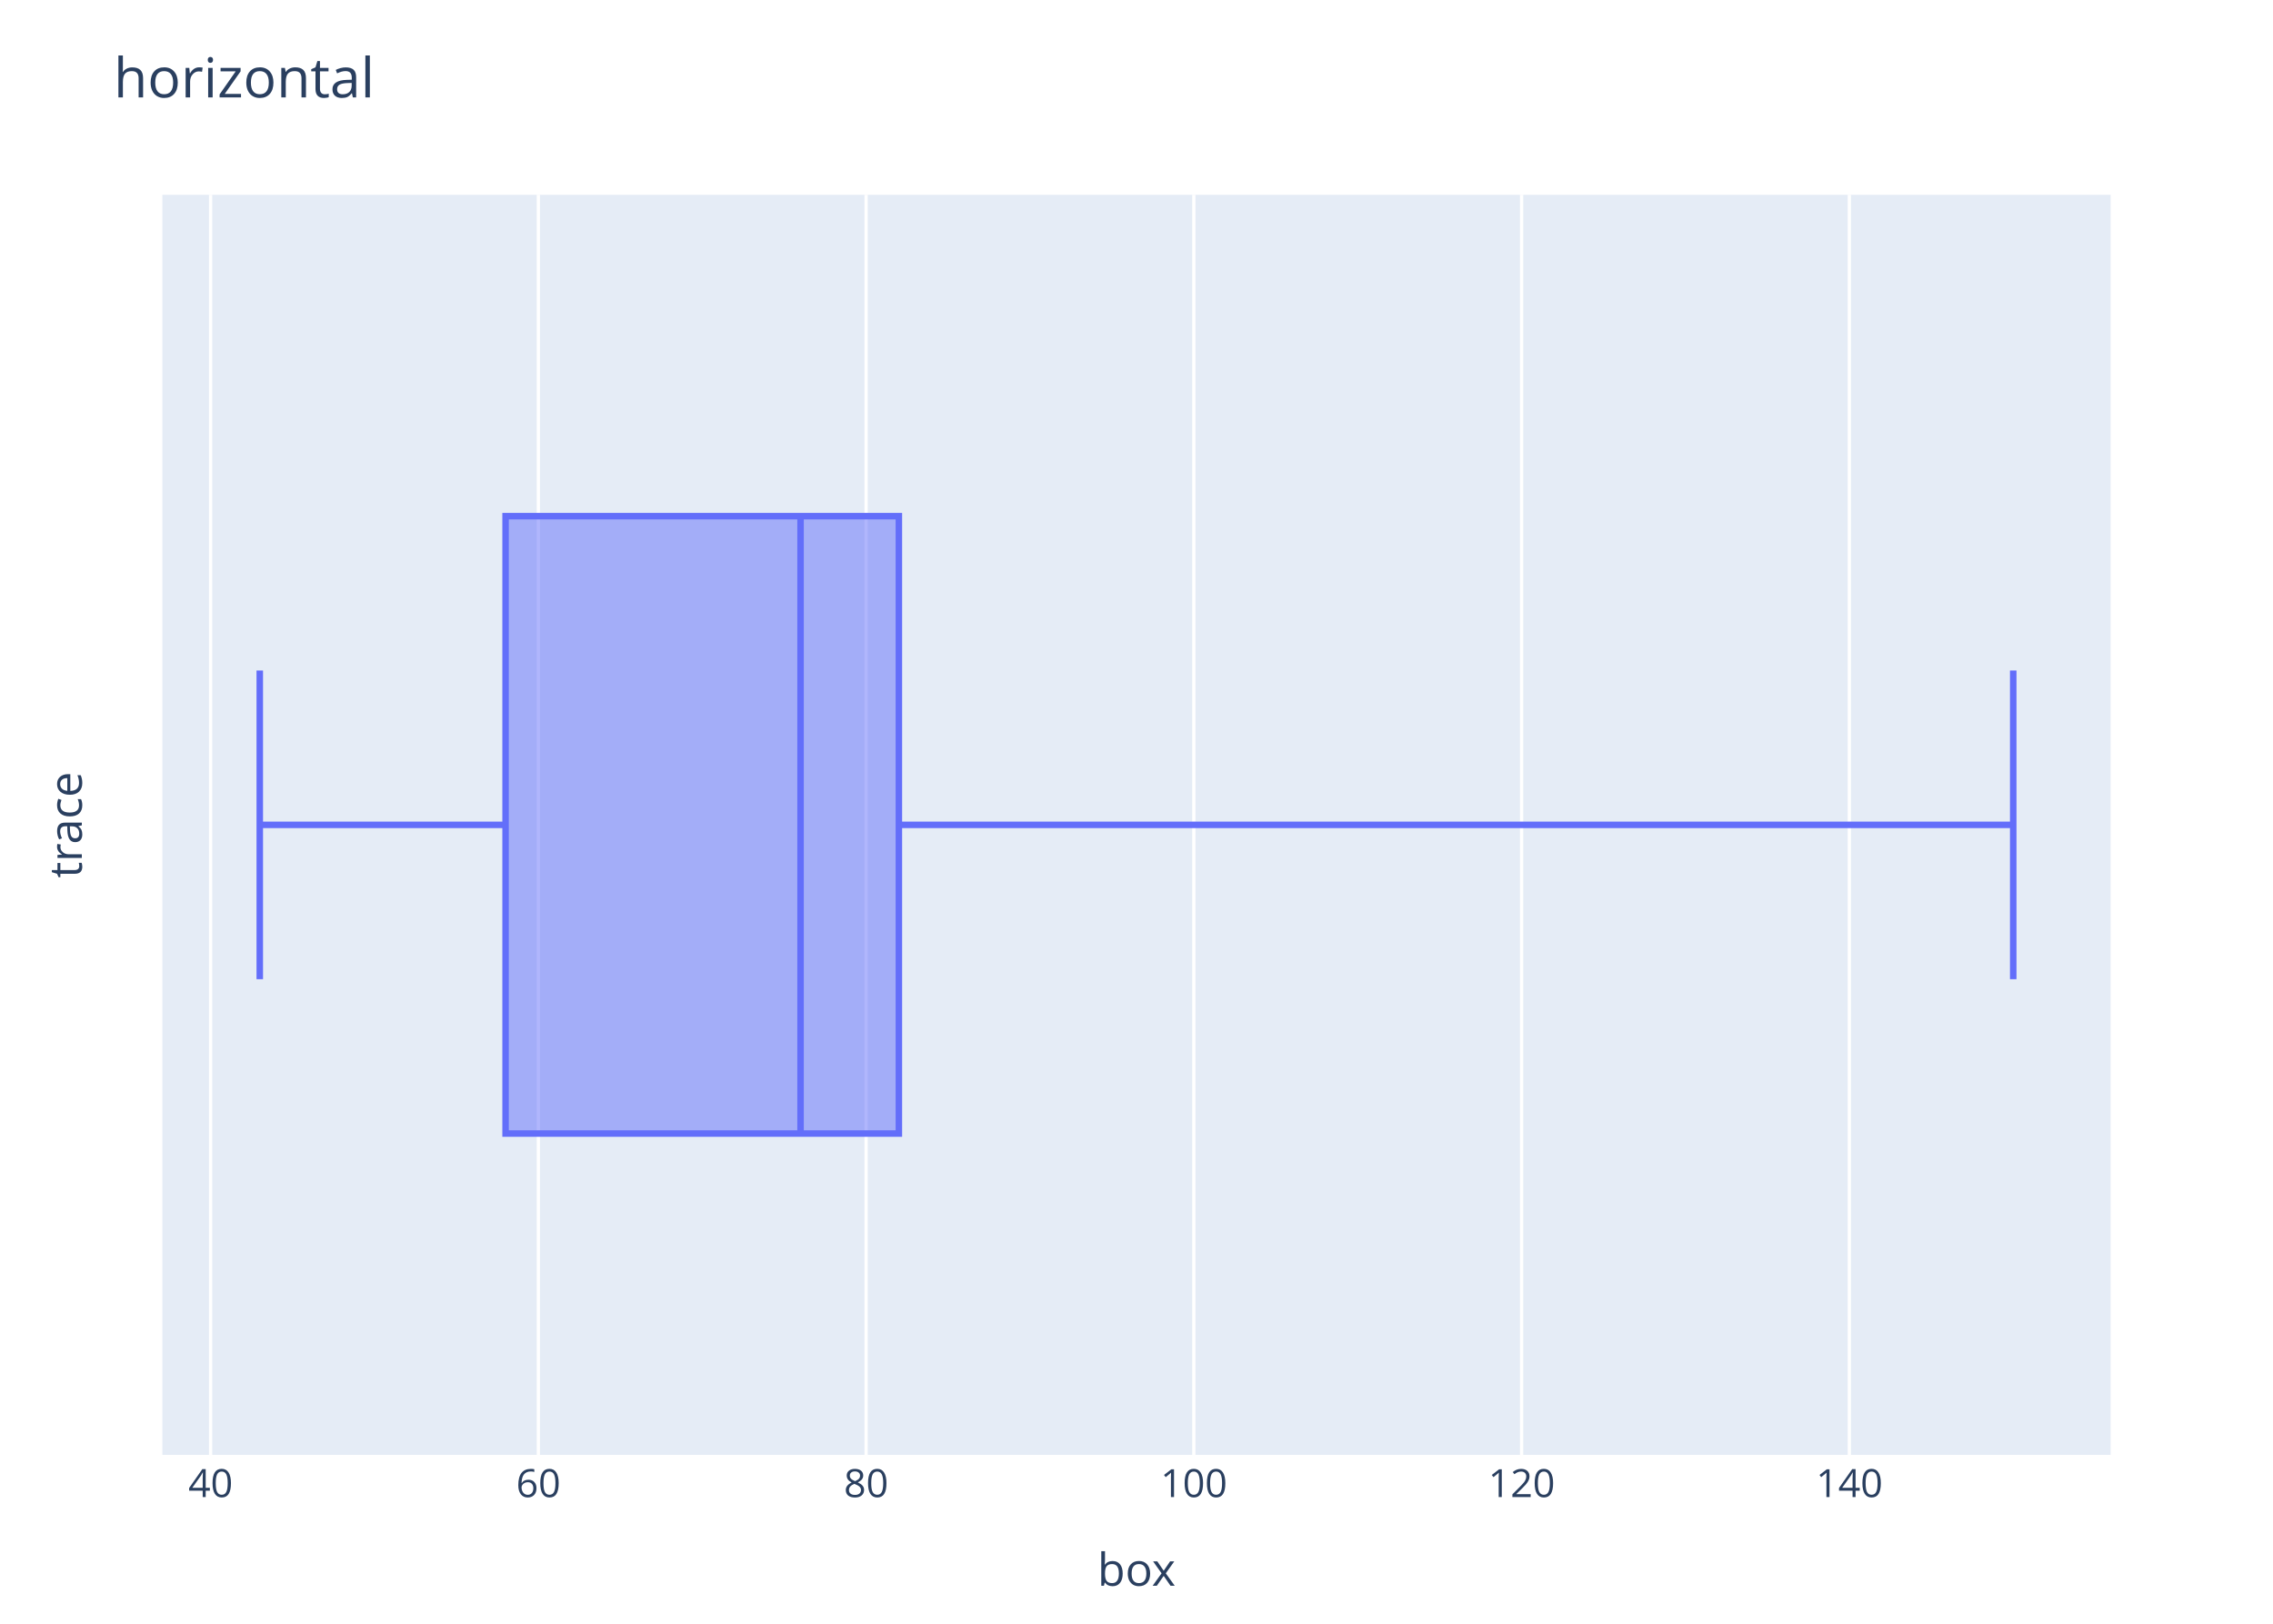
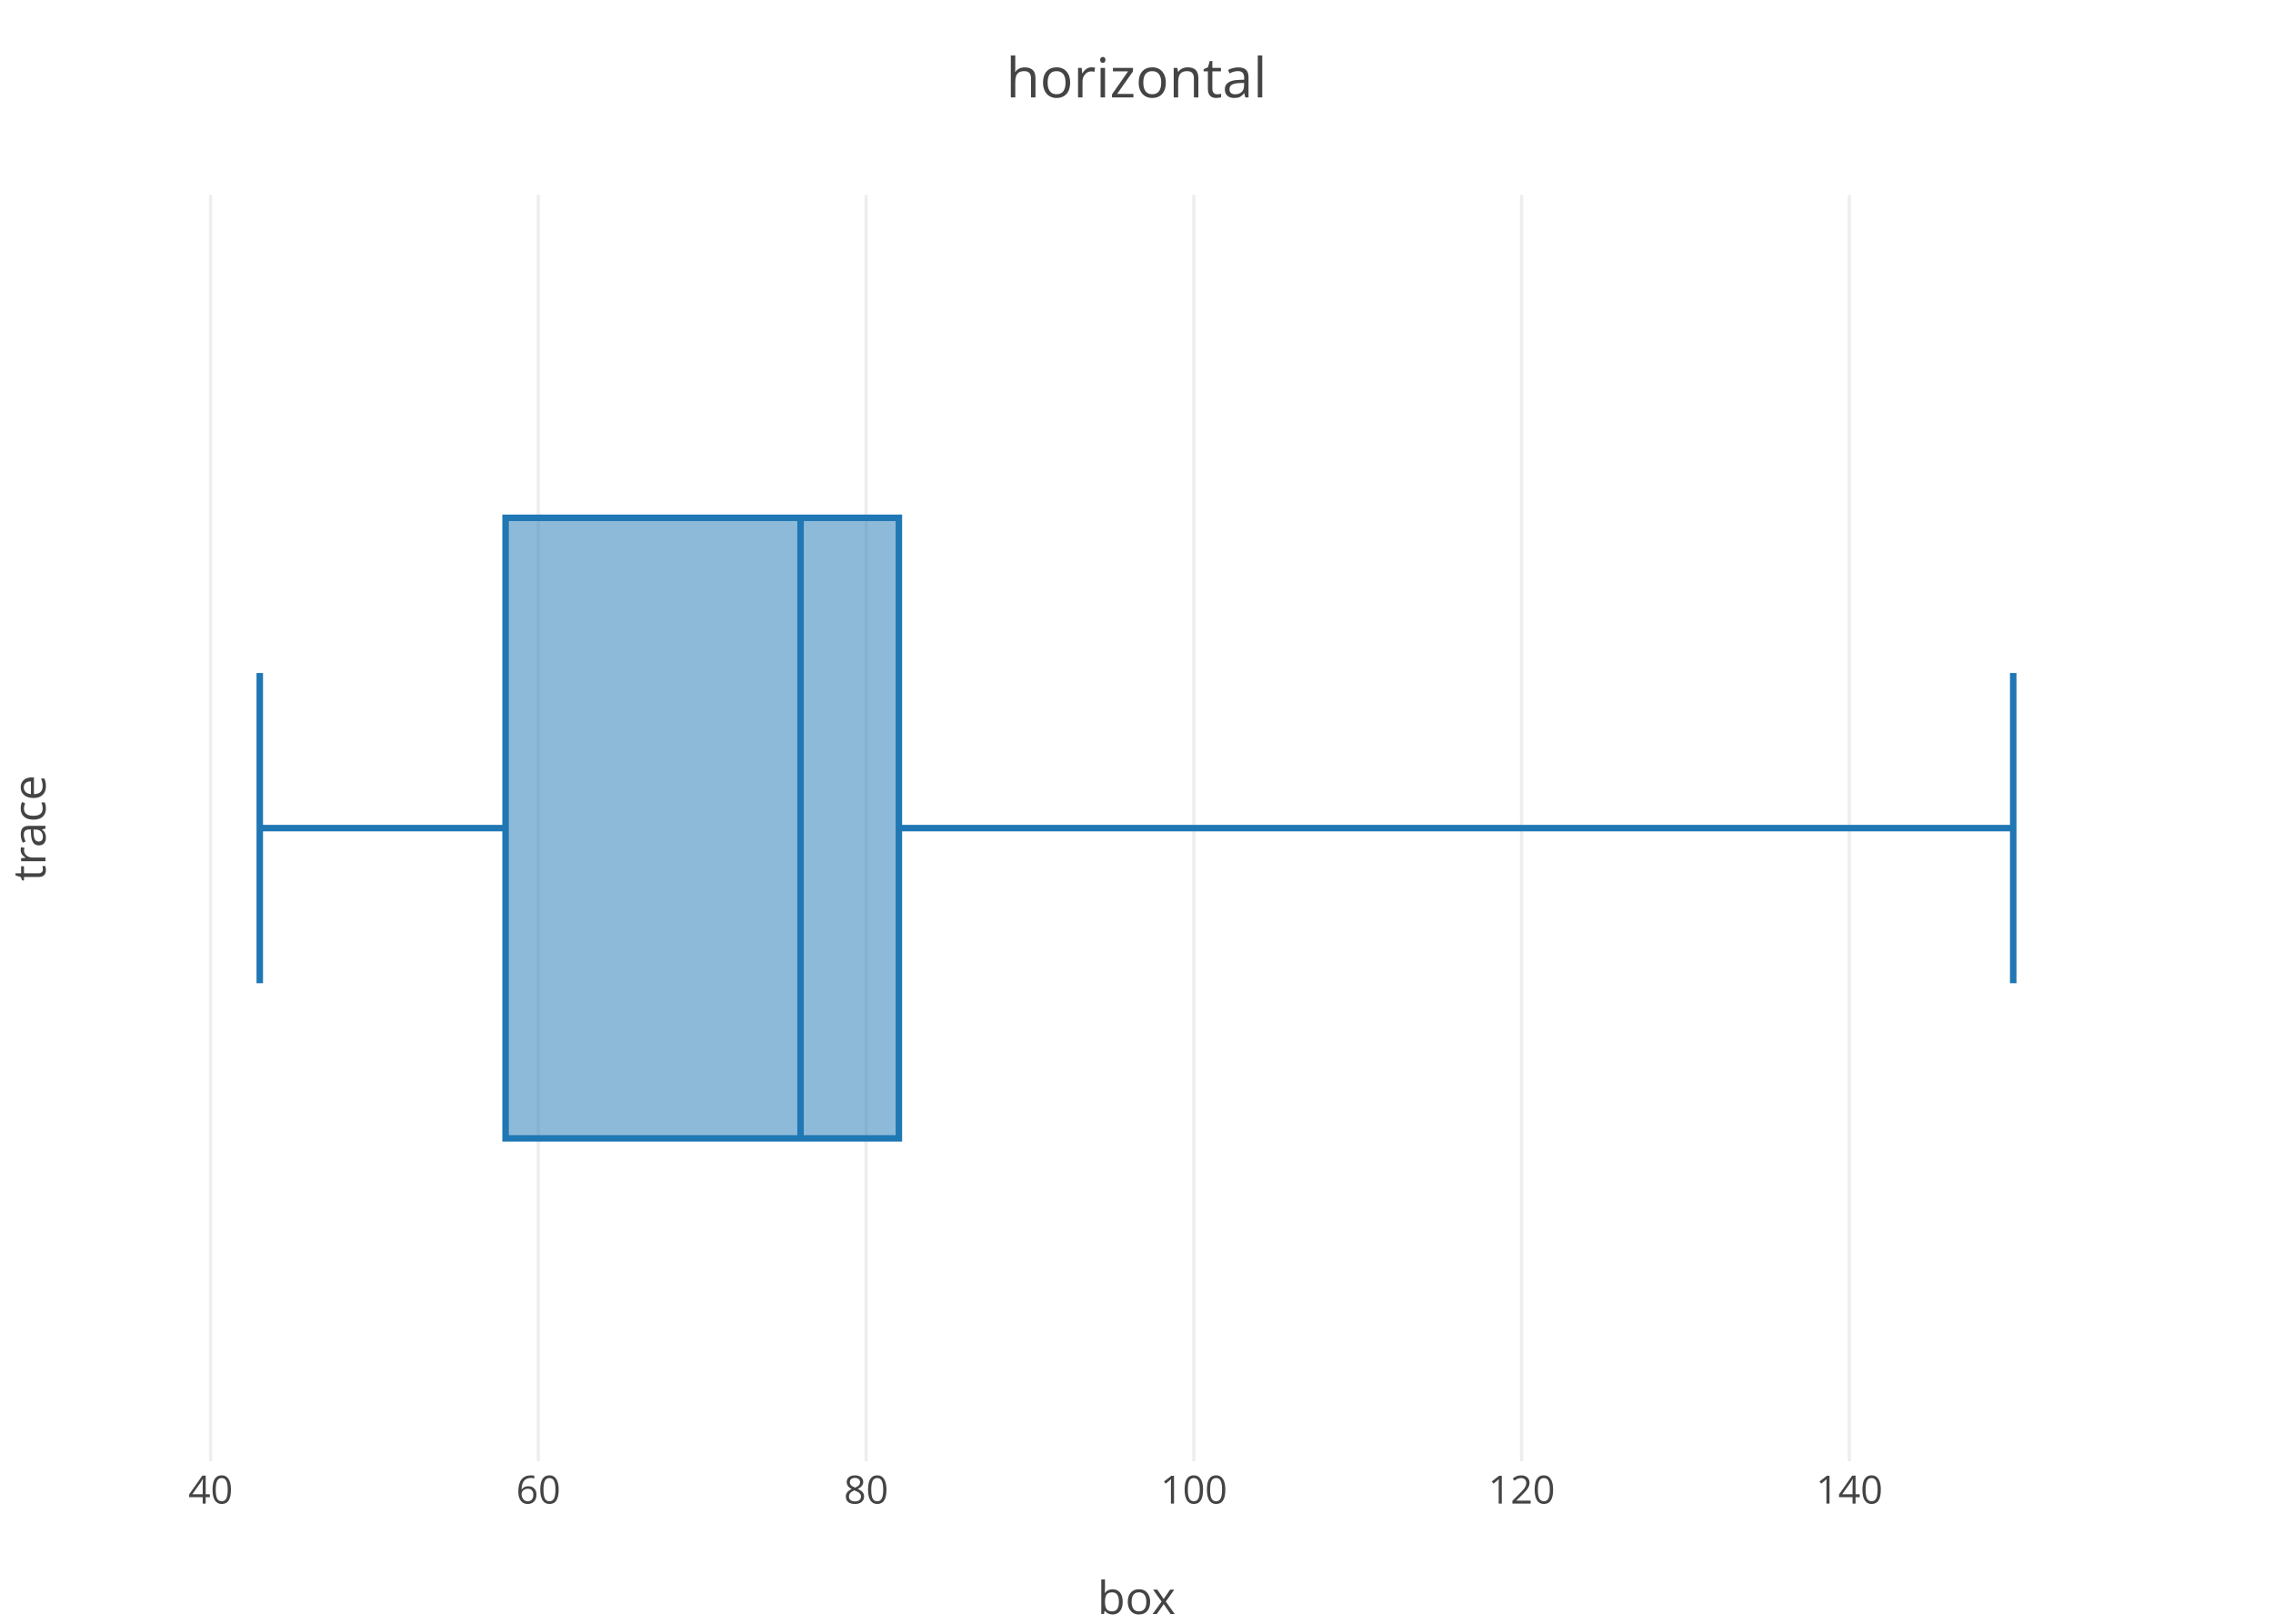
<svg xmlns="http://www.w3.org/2000/svg" class="main-svg" width="700" height="500" viewBox="0 0 700 500">
  <rect x="0" y="0" width="700" height="500" style="fill: rgb(255, 255, 255); fill-opacity: 1;" />
  <defs id="id-1">
    <g class="clips">
      <clipPath id="id-2" class="plotclip">
-         <rect width="600" height="388" />
+         <rect width="600" height="390" />
      </clipPath>
      <clipPath class="axesclip" id="id-3">
        <rect x="50" y="0" width="600" height="500" />
      </clipPath>
      <clipPath class="axesclip" id="id-4">
-         <rect x="0" y="60" width="700" height="388" />
+         <rect x="0" y="60" width="700" height="390" />
      </clipPath>
      <clipPath class="axesclip" id="id-5">
-         <rect x="50" y="60" width="600" height="388" />
+         <rect x="50" y="60" width="600" height="390" />
      </clipPath>
    </g>
    <g class="gradients" />
  </defs>
-   <g class="bglayer">
-     <rect class="bg" x="50" y="60" width="600" height="388" style="fill: rgb(229, 236, 246); fill-opacity: 1; stroke-width: 0;" />
-   </g>
+   <g class="bglayer" />
  <g class="layer-below">
    <g class="imagelayer" />
    <g class="shapelayer" />
  </g>
  <g class="cartesianlayer">
    <g class="subplot xy">
      <g class="layer-subplot">
        <g class="shapelayer" />
        <g class="imagelayer" />
      </g>
      <g class="gridlayer">
        <g class="x">
-           <path class="xgrid crisp" transform="translate(64.86,0)" d="M0,60v388" style="stroke: rgb(255, 255, 255); stroke-opacity: 1; stroke-width: 1px;" />
-           <path class="xgrid crisp" transform="translate(165.79,0)" d="M0,60v388" style="stroke: rgb(255, 255, 255); stroke-opacity: 1; stroke-width: 1px;" />
-           <path class="xgrid crisp" transform="translate(266.73,0)" d="M0,60v388" style="stroke: rgb(255, 255, 255); stroke-opacity: 1; stroke-width: 1px;" />
-           <path class="xgrid crisp" transform="translate(367.66,0)" d="M0,60v388" style="stroke: rgb(255, 255, 255); stroke-opacity: 1; stroke-width: 1px;" />
-           <path class="xgrid crisp" transform="translate(468.6,0)" d="M0,60v388" style="stroke: rgb(255, 255, 255); stroke-opacity: 1; stroke-width: 1px;" />
-           <path class="xgrid crisp" transform="translate(569.53,0)" d="M0,60v388" style="stroke: rgb(255, 255, 255); stroke-opacity: 1; stroke-width: 1px;" />
+           <path class="xgrid crisp" transform="translate(64.86,0)" d="M0,60v390" style="stroke: rgb(238, 238, 238); stroke-opacity: 1; stroke-width: 1px;" />
+           <path class="xgrid crisp" transform="translate(165.79,0)" d="M0,60v390" style="stroke: rgb(238, 238, 238); stroke-opacity: 1; stroke-width: 1px;" />
+           <path class="xgrid crisp" transform="translate(266.73,0)" d="M0,60v390" style="stroke: rgb(238, 238, 238); stroke-opacity: 1; stroke-width: 1px;" />
+           <path class="xgrid crisp" transform="translate(367.66,0)" d="M0,60v390" style="stroke: rgb(238, 238, 238); stroke-opacity: 1; stroke-width: 1px;" />
+           <path class="xgrid crisp" transform="translate(468.6,0)" d="M0,60v390" style="stroke: rgb(238, 238, 238); stroke-opacity: 1; stroke-width: 1px;" />
+           <path class="xgrid crisp" transform="translate(569.53,0)" d="M0,60v390" style="stroke: rgb(238, 238, 238); stroke-opacity: 1; stroke-width: 1px;" />
        </g>
        <g class="y" />
      </g>
      <g class="zerolinelayer" />
      <path class="xlines-below" />
      <path class="ylines-below" />
      <g class="overlines-below" />
      <g class="xaxislayer-below" />
      <g class="yaxislayer-below" />
      <g class="overaxes-below" />
      <g class="plot" transform="translate(50,60)" clip-path="url('#id-2')">
        <g class="boxlayer mlayer">
          <g class="trace boxes" style="opacity: 1;">
-             <path class="box" d="M196.54,289.06V98.94M105.7,289.06V98.94H226.82V289.06ZM105.7,194H30M226.82,194H570M30,241.53V146.47M570,241.53V146.47" style="vector-effect: non-scaling-stroke; stroke-width: 2px; stroke: rgb(99, 110, 250); stroke-opacity: 1; fill: rgb(99, 110, 250); fill-opacity: 0.5;" />
+             <path class="box" d="M196.54,290.55V99.45M105.7,290.55V99.45H226.82V290.55ZM105.7,195H30M226.82,195H570M30,242.77V147.23M570,242.77V147.23" style="vector-effect: non-scaling-stroke; stroke-width: 2px; stroke: rgb(31, 119, 180); stroke-opacity: 1; fill: rgb(31, 119, 180); fill-opacity: 0.5;" />
          </g>
        </g>
      </g>
      <g class="overplot" />
      <path class="xlines-above crisp" d="M0,0" style="fill: none;" />
      <path class="ylines-above crisp" d="M0,0" style="fill: none;" />
      <g class="overlines-above" />
      <g class="xaxislayer-above">
        <g class="xtick">
-           <text text-anchor="middle" x="0" y="461" transform="translate(64.86,0)" style="font-family: 'Open Sans', verdana, arial, sans-serif; font-size: 12px; fill: rgb(42, 63, 95); fill-opacity: 1; white-space: pre;">
+           <text text-anchor="middle" x="0" y="463" transform="translate(64.86,0)" style="font-family: 'Open Sans', verdana, arial, sans-serif; font-size: 12px; fill: rgb(68, 68, 68); fill-opacity: 1; white-space: pre;">
40</text>
        </g>
        <g class="xtick">
-           <text text-anchor="middle" x="0" y="461" transform="translate(165.79,0)" style="font-family: 'Open Sans', verdana, arial, sans-serif; font-size: 12px; fill: rgb(42, 63, 95); fill-opacity: 1; white-space: pre;">
+           <text text-anchor="middle" x="0" y="463" transform="translate(165.79,0)" style="font-family: 'Open Sans', verdana, arial, sans-serif; font-size: 12px; fill: rgb(68, 68, 68); fill-opacity: 1; white-space: pre;">
60</text>
        </g>
        <g class="xtick">
-           <text text-anchor="middle" x="0" y="461" transform="translate(266.73,0)" style="font-family: 'Open Sans', verdana, arial, sans-serif; font-size: 12px; fill: rgb(42, 63, 95); fill-opacity: 1; white-space: pre;">
+           <text text-anchor="middle" x="0" y="463" transform="translate(266.73,0)" style="font-family: 'Open Sans', verdana, arial, sans-serif; font-size: 12px; fill: rgb(68, 68, 68); fill-opacity: 1; white-space: pre;">
80</text>
        </g>
        <g class="xtick">
-           <text text-anchor="middle" x="0" y="461" transform="translate(367.66,0)" style="font-family: 'Open Sans', verdana, arial, sans-serif; font-size: 12px; fill: rgb(42, 63, 95); fill-opacity: 1; white-space: pre;">
+           <text text-anchor="middle" x="0" y="463" transform="translate(367.66,0)" style="font-family: 'Open Sans', verdana, arial, sans-serif; font-size: 12px; fill: rgb(68, 68, 68); fill-opacity: 1; white-space: pre;">
100</text>
        </g>
        <g class="xtick">
-           <text text-anchor="middle" x="0" y="461" transform="translate(468.6,0)" style="font-family: 'Open Sans', verdana, arial, sans-serif; font-size: 12px; fill: rgb(42, 63, 95); fill-opacity: 1; white-space: pre;">
+           <text text-anchor="middle" x="0" y="463" transform="translate(468.6,0)" style="font-family: 'Open Sans', verdana, arial, sans-serif; font-size: 12px; fill: rgb(68, 68, 68); fill-opacity: 1; white-space: pre;">
120</text>
        </g>
        <g class="xtick">
-           <text text-anchor="middle" x="0" y="461" transform="translate(569.53,0)" style="font-family: 'Open Sans', verdana, arial, sans-serif; font-size: 12px; fill: rgb(42, 63, 95); fill-opacity: 1; white-space: pre;">
+           <text text-anchor="middle" x="0" y="463" transform="translate(569.53,0)" style="font-family: 'Open Sans', verdana, arial, sans-serif; font-size: 12px; fill: rgb(68, 68, 68); fill-opacity: 1; white-space: pre;">
140</text>
        </g>
      </g>
      <g class="yaxislayer-above">
        <g class="ytick">
-           <text text-anchor="end" x="49" y="4.2" transform="translate(0,254)" style="font-family: 'Open Sans', verdana, arial, sans-serif; font-size: 12px; fill: rgb(42, 63, 95); fill-opacity: 1; white-space: pre;">
+           <text text-anchor="end" x="49" y="4.2" transform="translate(0,255)" style="font-family: 'Open Sans', verdana, arial, sans-serif; font-size: 12px; fill: rgb(68, 68, 68); fill-opacity: 1; white-space: pre;">
</text>
        </g>
      </g>
      <g class="overaxes-above" />
    </g>
  </g>
  <g class="polarlayer" />
  <g class="ternarylayer" />
  <g class="geolayer" />
  <g class="funnelarealayer" />
  <g class="pielayer" />
  <g class="treemaplayer" />
  <g class="sunburstlayer" />
  <g class="glimages" />
  <defs id="id-6">
    <g class="clips" />
  </defs>
  <g class="layer-above">
    <g class="imagelayer" />
    <g class="shapelayer" />
  </g>
  <g class="infolayer">
    <g class="g-gtitle">
-       <text class="gtitle" x="35" y="30" text-anchor="start" dy="0em" style="font-family: 'Open Sans', verdana, arial, sans-serif; font-size: 17px; fill: rgb(42, 63, 95); opacity: 1; font-weight: normal; white-space: pre;">
+       <text class="gtitle" x="350" y="30" text-anchor="middle" dy="0em" style="font-family: 'Open Sans', verdana, arial, sans-serif; font-size: 17px; fill: rgb(68, 68, 68); opacity: 1; font-weight: normal; white-space: pre;">
horizontal</text>
    </g>
-     <g class="g-xtitle">
-       <text class="xtitle" x="350" y="488.3" text-anchor="middle" style="font-family: 'Open Sans', verdana, arial, sans-serif; font-size: 14px; fill: rgb(42, 63, 95); opacity: 1; font-weight: normal; white-space: pre;">
+     <g class="g-xtitle" transform="translate(0,-5)">
+       <text class="xtitle" x="350" y="502" text-anchor="middle" style="font-family: 'Open Sans', verdana, arial, sans-serif; font-size: 14px; fill: rgb(68, 68, 68); opacity: 1; font-weight: normal; white-space: pre;">
box</text>
    </g>
-     <g class="g-ytitle">
-       <text class="ytitle" transform="rotate(-90,25.2,254)" x="25.2" y="254" text-anchor="middle" style="font-family: 'Open Sans', verdana, arial, sans-serif; font-size: 14px; fill: rgb(42, 63, 95); opacity: 1; font-weight: normal; white-space: pre;">
+     <g class="g-ytitle" transform="translate(2,0)">
+       <text class="ytitle" transform="rotate(-90,12,255)" x="12" y="255" text-anchor="middle" style="font-family: 'Open Sans', verdana, arial, sans-serif; font-size: 14px; fill: rgb(68, 68, 68); opacity: 1; font-weight: normal; white-space: pre;">
trace</text>
    </g>
  </g>
</svg>
